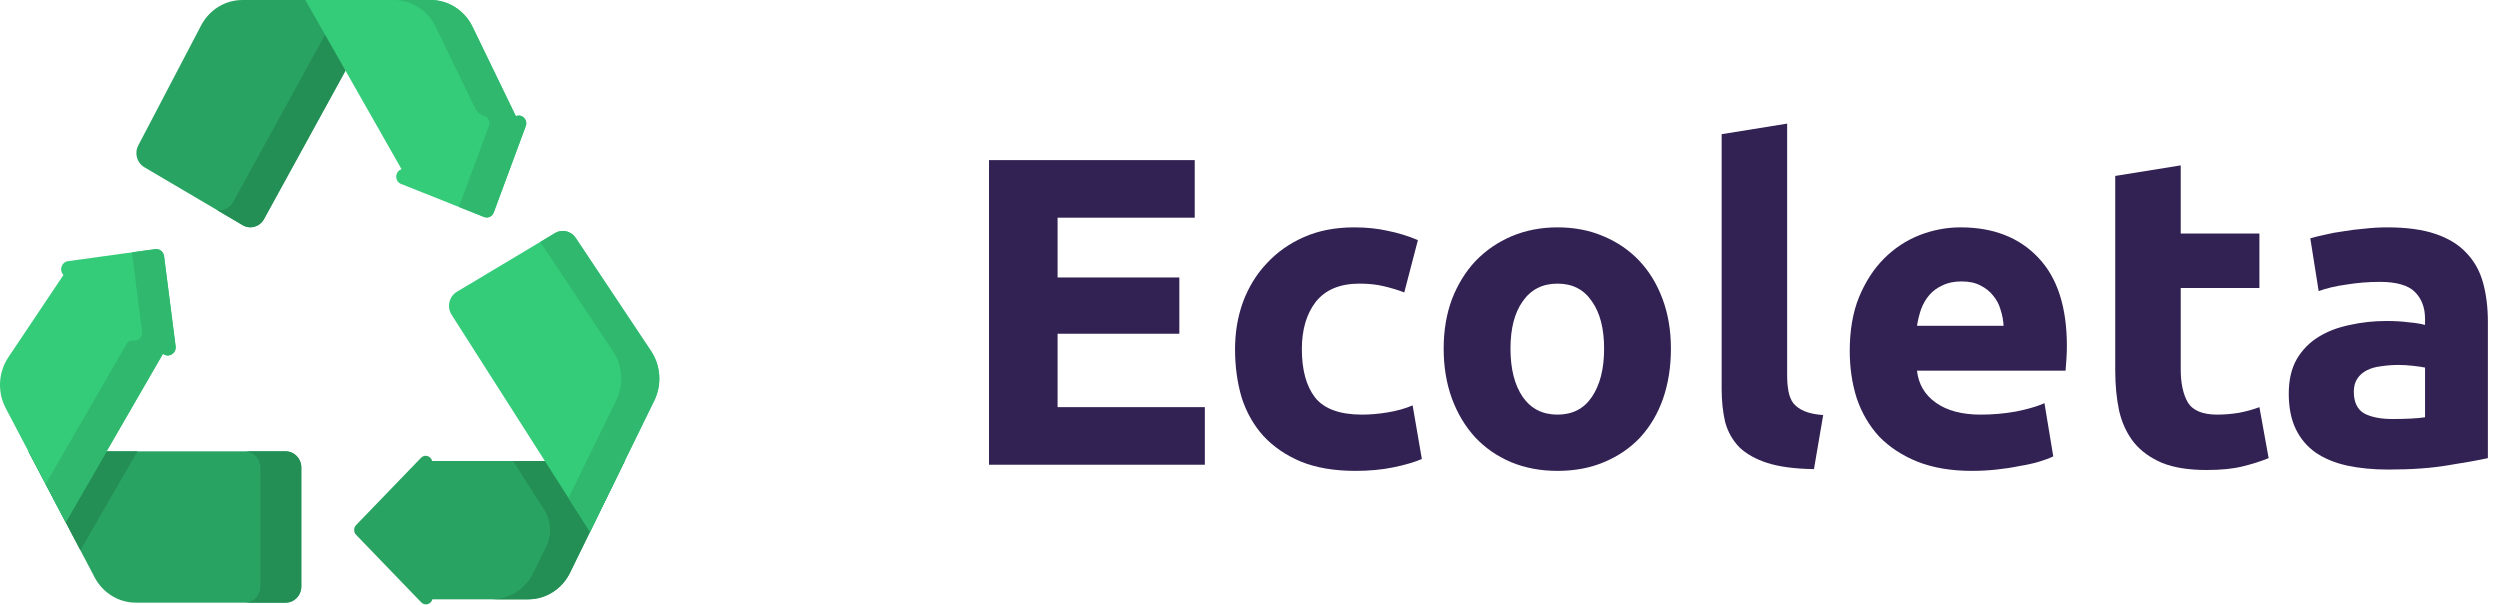
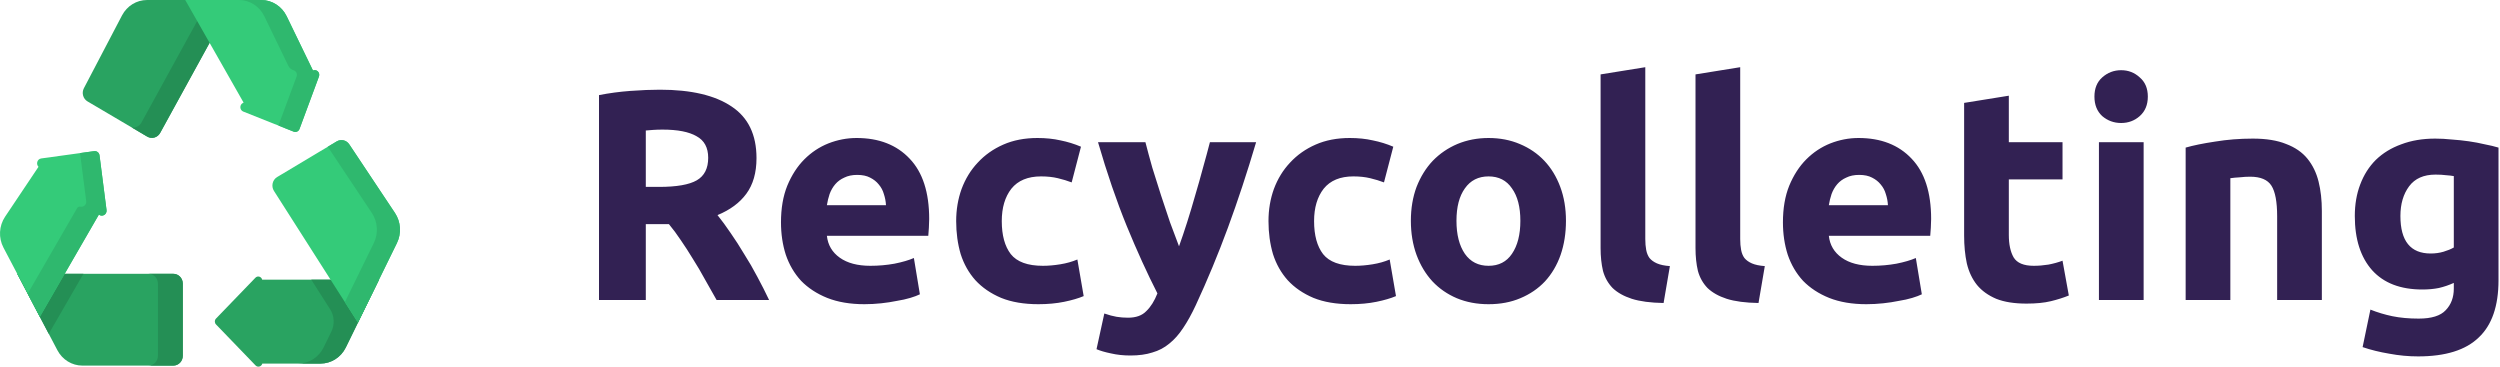
- <svg xmlns="http://www.w3.org/2000/svg" width="182" height="44" viewBox="0 0 182 44" fill="none">
-   <path d="M72 33.832V11.656H86.976V15.848H76.992V20.2H85.856V24.296H76.992V29.64H87.712V33.832H72Z" fill="#322153" />
-   <path d="M89.911 25.416C89.911 24.2 90.103 23.059 90.487 21.992C90.893 20.904 91.469 19.965 92.215 19.176C92.962 18.365 93.869 17.725 94.935 17.256C96.002 16.787 97.218 16.552 98.583 16.552C99.479 16.552 100.301 16.637 101.047 16.808C101.794 16.957 102.519 17.181 103.223 17.48L102.231 21.288C101.783 21.117 101.293 20.968 100.759 20.84C100.226 20.712 99.629 20.648 98.967 20.648C97.559 20.648 96.503 21.085 95.799 21.96C95.117 22.835 94.775 23.987 94.775 25.416C94.775 26.931 95.095 28.104 95.735 28.936C96.397 29.768 97.538 30.184 99.159 30.184C99.735 30.184 100.354 30.131 101.015 30.024C101.677 29.917 102.285 29.747 102.839 29.512L103.511 33.416C102.957 33.651 102.263 33.853 101.431 34.024C100.599 34.195 99.682 34.28 98.679 34.28C97.143 34.28 95.821 34.056 94.711 33.608C93.602 33.139 92.685 32.509 91.959 31.72C91.255 30.931 90.733 30.003 90.391 28.936C90.071 27.848 89.911 26.675 89.911 25.416Z" fill="#322153" />
-   <path d="M121.643 25.384C121.643 26.707 121.451 27.923 121.067 29.032C120.683 30.12 120.128 31.059 119.403 31.848C118.677 32.616 117.803 33.213 116.779 33.64C115.776 34.067 114.645 34.28 113.387 34.28C112.149 34.28 111.019 34.067 109.995 33.64C108.992 33.213 108.128 32.616 107.403 31.848C106.677 31.059 106.112 30.12 105.707 29.032C105.301 27.923 105.099 26.707 105.099 25.384C105.099 24.061 105.301 22.856 105.707 21.768C106.133 20.68 106.709 19.752 107.435 18.984C108.181 18.216 109.056 17.619 110.059 17.192C111.083 16.765 112.192 16.552 113.387 16.552C114.603 16.552 115.712 16.765 116.715 17.192C117.739 17.619 118.613 18.216 119.339 18.984C120.064 19.752 120.629 20.68 121.035 21.768C121.44 22.856 121.643 24.061 121.643 25.384ZM116.779 25.384C116.779 23.912 116.48 22.76 115.883 21.928C115.307 21.075 114.475 20.648 113.387 20.648C112.299 20.648 111.456 21.075 110.859 21.928C110.261 22.76 109.963 23.912 109.963 25.384C109.963 26.856 110.261 28.029 110.859 28.904C111.456 29.757 112.299 30.184 113.387 30.184C114.475 30.184 115.307 29.757 115.883 28.904C116.48 28.029 116.779 26.856 116.779 25.384Z" fill="#322153" />
-   <path d="M132.056 34.152C130.67 34.131 129.539 33.981 128.664 33.704C127.811 33.427 127.128 33.043 126.616 32.552C126.126 32.04 125.784 31.432 125.592 30.728C125.422 30.003 125.336 29.192 125.336 28.296V9.768L130.104 9V27.336C130.104 27.763 130.136 28.147 130.2 28.488C130.264 28.829 130.382 29.117 130.552 29.352C130.744 29.587 131.011 29.779 131.352 29.928C131.694 30.077 132.152 30.173 132.728 30.216L132.056 34.152Z" fill="#322153" />
-   <path d="M134.661 25.544C134.661 24.051 134.885 22.749 135.333 21.64C135.803 20.509 136.411 19.571 137.157 18.824C137.904 18.077 138.757 17.512 139.717 17.128C140.699 16.744 141.701 16.552 142.725 16.552C145.115 16.552 147.003 17.288 148.389 18.76C149.776 20.211 150.469 22.355 150.469 25.192C150.469 25.469 150.459 25.779 150.437 26.12C150.416 26.44 150.395 26.728 150.373 26.984H139.557C139.664 27.965 140.123 28.744 140.933 29.32C141.744 29.896 142.832 30.184 144.197 30.184C145.072 30.184 145.925 30.109 146.757 29.96C147.611 29.789 148.304 29.587 148.837 29.352L149.477 33.224C149.221 33.352 148.88 33.48 148.453 33.608C148.027 33.736 147.547 33.843 147.013 33.928C146.501 34.035 145.947 34.12 145.349 34.184C144.752 34.248 144.155 34.28 143.557 34.28C142.043 34.28 140.72 34.056 139.589 33.608C138.48 33.16 137.552 32.552 136.805 31.784C136.08 30.995 135.536 30.067 135.173 29C134.832 27.933 134.661 26.781 134.661 25.544ZM145.861 23.72C145.84 23.315 145.765 22.92 145.637 22.536C145.531 22.152 145.349 21.811 145.093 21.512C144.859 21.213 144.549 20.968 144.165 20.776C143.803 20.584 143.344 20.488 142.789 20.488C142.256 20.488 141.797 20.584 141.413 20.776C141.029 20.947 140.709 21.181 140.453 21.48C140.197 21.779 139.995 22.131 139.845 22.536C139.717 22.92 139.621 23.315 139.557 23.72H145.861Z" fill="#322153" />
-   <path d="M153.989 12.808L158.757 12.04V17H164.485V20.968H158.757V26.888C158.757 27.891 158.927 28.691 159.269 29.288C159.631 29.885 160.346 30.184 161.413 30.184C161.925 30.184 162.447 30.141 162.981 30.056C163.535 29.949 164.037 29.811 164.485 29.64L165.157 33.352C164.581 33.587 163.941 33.789 163.237 33.96C162.533 34.131 161.669 34.216 160.645 34.216C159.343 34.216 158.266 34.045 157.413 33.704C156.559 33.341 155.877 32.851 155.365 32.232C154.853 31.592 154.49 30.824 154.277 29.928C154.085 29.032 153.989 28.04 153.989 26.952V12.808Z" fill="#322153" />
-   <path d="M174.174 30.504C174.644 30.504 175.092 30.493 175.519 30.472C175.945 30.451 176.286 30.419 176.543 30.376V26.76C176.351 26.717 176.062 26.675 175.678 26.632C175.294 26.589 174.942 26.568 174.622 26.568C174.174 26.568 173.748 26.6 173.342 26.664C172.958 26.707 172.617 26.803 172.318 26.952C172.02 27.101 171.785 27.304 171.615 27.56C171.444 27.816 171.358 28.136 171.358 28.52C171.358 29.267 171.604 29.789 172.094 30.088C172.606 30.365 173.3 30.504 174.174 30.504ZM173.79 16.552C175.198 16.552 176.372 16.712 177.311 17.032C178.249 17.352 178.996 17.811 179.55 18.408C180.126 19.005 180.532 19.731 180.767 20.584C181.001 21.437 181.118 22.387 181.118 23.432V33.352C180.436 33.501 179.487 33.672 178.271 33.864C177.054 34.077 175.582 34.184 173.854 34.184C172.767 34.184 171.775 34.088 170.879 33.896C170.004 33.704 169.246 33.395 168.606 32.968C167.966 32.52 167.476 31.944 167.134 31.24C166.793 30.536 166.622 29.672 166.622 28.648C166.622 27.667 166.814 26.835 167.199 26.152C167.604 25.469 168.137 24.925 168.799 24.52C169.46 24.115 170.217 23.827 171.071 23.656C171.924 23.464 172.809 23.368 173.727 23.368C174.345 23.368 174.889 23.4 175.358 23.464C175.849 23.507 176.244 23.571 176.543 23.656V23.208C176.543 22.397 176.297 21.747 175.807 21.256C175.316 20.765 174.463 20.52 173.246 20.52C172.436 20.52 171.636 20.584 170.846 20.712C170.057 20.819 169.374 20.979 168.799 21.192L168.19 17.352C168.468 17.267 168.809 17.181 169.215 17.096C169.641 16.989 170.1 16.904 170.59 16.84C171.081 16.755 171.593 16.691 172.127 16.648C172.681 16.584 173.236 16.552 173.79 16.552Z" fill="#322153" />
-   <path d="M14.642 1.85L10.067 10.586C9.772 11.15 9.966 11.855 10.505 12.172L17.668 16.392C18.214 16.714 18.908 16.516 19.218 15.95L27.974 0.001H17.64C16.389 0.001 15.239 0.71 14.642 1.85Z" fill="#29A361" />
-   <path d="M27.974 0L19.218 15.95C18.907 16.515 18.214 16.714 17.668 16.392L15.798 15.291C16.254 15.367 16.728 15.15 16.97 14.71L25.047 0H27.974Z" fill="#248F55" />
-   <path d="M37.555 8.459L34.4 1.949C33.821 0.755 32.641 0.001 31.351 0.001H22.228L29.233 12.317C29.21 12.327 29.187 12.338 29.164 12.349C28.723 12.554 28.741 13.209 29.192 13.389L35.241 15.796C35.521 15.908 35.836 15.762 35.943 15.472L38.275 9.18C38.447 8.714 37.995 8.265 37.555 8.459Z" fill="#34CB79" />
-   <path d="M38.275 9.179L35.943 15.472C35.836 15.763 35.521 15.908 35.241 15.796L33.41 15.067L35.592 9.179C35.716 8.845 35.518 8.52 35.234 8.435C34.963 8.353 34.732 8.17 34.606 7.909L31.716 1.949C31.138 0.755 29.959 0 28.669 0H31.351C32.641 0 33.82 0.755 34.399 1.949L37.555 8.459C37.995 8.265 38.447 8.714 38.275 9.179Z" fill="#2FB86E" />
+ <svg xmlns="http://www.w3.org/2000/svg" width="300" height="44" viewBox="0 0 300 44" fill="none">
+   <path d="M79.188 10.764C82.932 10.764 85.8 11.436 87.792 12.78C89.784 14.1 90.78 16.164 90.78 18.972C90.78 20.724 90.372 22.152 89.556 23.256C88.764 24.336 87.612 25.188 86.1 25.812C86.604 26.436 87.132 27.156 87.684 27.972C88.236 28.764 88.776 29.604 89.304 30.492C89.856 31.356 90.384 32.268 90.888 33.228C91.392 34.164 91.86 35.088 92.292 36H85.992C85.536 35.184 85.068 34.356 84.588 33.516C84.132 32.676 83.652 31.86 83.148 31.068C82.668 30.276 82.188 29.532 81.708 28.836C81.228 28.116 80.748 27.468 80.268 26.892H77.496V36H71.88V11.412C73.104 11.172 74.364 11.004 75.66 10.908C76.98 10.812 78.156 10.764 79.188 10.764ZM79.512 15.552C79.104 15.552 78.732 15.564 78.396 15.588C78.084 15.612 77.784 15.636 77.496 15.66V22.428H79.08C81.192 22.428 82.704 22.164 83.616 21.636C84.528 21.108 84.984 20.208 84.984 18.936C84.984 17.712 84.516 16.848 83.58 16.344C82.668 15.816 81.312 15.552 79.512 15.552ZM93.718 26.676C93.718 24.996 93.97 23.532 94.474 22.284C95.002 21.012 95.686 19.956 96.526 19.116C97.366 18.276 98.326 17.64 99.406 17.208C100.51 16.776 101.638 16.56 102.79 16.56C105.478 16.56 107.602 17.388 109.162 19.044C110.722 20.676 111.502 23.088 111.502 26.28C111.502 26.592 111.49 26.94 111.466 27.324C111.442 27.684 111.418 28.008 111.394 28.296H99.226C99.346 29.4 99.862 30.276 100.774 30.924C101.686 31.572 102.91 31.896 104.446 31.896C105.43 31.896 106.39 31.812 107.326 31.644C108.286 31.452 109.066 31.224 109.666 30.96L110.386 35.316C110.098 35.46 109.714 35.604 109.234 35.748C108.754 35.892 108.214 36.012 107.614 36.108C107.038 36.228 106.414 36.324 105.742 36.396C105.07 36.468 104.398 36.504 103.726 36.504C102.022 36.504 100.534 36.252 99.262 35.748C98.014 35.244 96.97 34.56 96.13 33.696C95.314 32.808 94.702 31.764 94.294 30.564C93.91 29.364 93.718 28.068 93.718 26.676ZM106.318 24.624C106.294 24.168 106.21 23.724 106.066 23.292C105.946 22.86 105.742 22.476 105.454 22.14C105.19 21.804 104.842 21.528 104.41 21.312C104.002 21.096 103.486 20.988 102.862 20.988C102.262 20.988 101.746 21.096 101.314 21.312C100.882 21.504 100.522 21.768 100.234 22.104C99.946 22.44 99.718 22.836 99.55 23.292C99.406 23.724 99.298 24.168 99.226 24.624H106.318ZM114.741 26.532C114.741 25.164 114.957 23.88 115.389 22.68C115.845 21.456 116.493 20.4 117.333 19.512C118.173 18.6 119.193 17.88 120.393 17.352C121.593 16.824 122.961 16.56 124.497 16.56C125.505 16.56 126.429 16.656 127.269 16.848C128.109 17.016 128.925 17.268 129.717 17.604L128.601 21.888C128.097 21.696 127.545 21.528 126.945 21.384C126.345 21.24 125.673 21.168 124.929 21.168C123.345 21.168 122.157 21.66 121.365 22.644C120.597 23.628 120.213 24.924 120.213 26.532C120.213 28.236 120.573 29.556 121.293 30.492C122.037 31.428 123.321 31.896 125.145 31.896C125.793 31.896 126.489 31.836 127.233 31.716C127.977 31.596 128.661 31.404 129.285 31.14L130.041 35.532C129.417 35.796 128.637 36.024 127.701 36.216C126.765 36.408 125.733 36.504 124.605 36.504C122.877 36.504 121.389 36.252 120.141 35.748C118.893 35.22 117.861 34.512 117.045 33.624C116.253 32.736 115.665 31.692 115.281 30.492C114.921 29.268 114.741 27.948 114.741 26.532ZM150.734 17.064C149.654 20.712 148.526 24.132 147.35 27.324C146.174 30.516 144.89 33.612 143.498 36.612C142.994 37.692 142.49 38.604 141.986 39.348C141.482 40.116 140.93 40.74 140.33 41.22C139.73 41.724 139.046 42.084 138.278 42.3C137.534 42.54 136.658 42.66 135.65 42.66C134.81 42.66 134.03 42.576 133.31 42.408C132.614 42.264 132.038 42.096 131.582 41.904L132.518 37.62C133.07 37.812 133.562 37.944 133.994 38.016C134.426 38.088 134.882 38.124 135.362 38.124C136.322 38.124 137.054 37.86 137.558 37.332C138.086 36.828 138.53 36.12 138.89 35.208C137.666 32.808 136.442 30.12 135.218 27.144C133.994 24.144 132.842 20.784 131.762 17.064H137.45C137.69 18 137.966 19.02 138.278 20.124C138.614 21.204 138.962 22.308 139.322 23.436C139.682 24.54 140.042 25.62 140.402 26.676C140.786 27.732 141.146 28.692 141.482 29.556C141.794 28.692 142.118 27.732 142.454 26.676C142.79 25.62 143.114 24.54 143.426 23.436C143.762 22.308 144.074 21.204 144.362 20.124C144.674 19.02 144.95 18 145.19 17.064H150.734ZM152.218 26.532C152.218 25.164 152.434 23.88 152.866 22.68C153.322 21.456 153.97 20.4 154.81 19.512C155.65 18.6 156.67 17.88 157.87 17.352C159.07 16.824 160.438 16.56 161.974 16.56C162.982 16.56 163.906 16.656 164.746 16.848C165.586 17.016 166.402 17.268 167.194 17.604L166.078 21.888C165.574 21.696 165.022 21.528 164.422 21.384C163.822 21.24 163.15 21.168 162.406 21.168C160.822 21.168 159.634 21.66 158.842 22.644C158.074 23.628 157.69 24.924 157.69 26.532C157.69 28.236 158.05 29.556 158.77 30.492C159.514 31.428 160.798 31.896 162.622 31.896C163.27 31.896 163.966 31.836 164.71 31.716C165.454 31.596 166.138 31.404 166.762 31.14L167.518 35.532C166.894 35.796 166.114 36.024 165.178 36.216C164.242 36.408 163.21 36.504 162.082 36.504C160.354 36.504 158.866 36.252 157.618 35.748C156.37 35.22 155.338 34.512 154.522 33.624C153.73 32.736 153.142 31.692 152.758 30.492C152.398 29.268 152.218 27.948 152.218 26.532ZM187.916 26.496C187.916 27.984 187.7 29.352 187.268 30.6C186.836 31.824 186.212 32.88 185.396 33.768C184.58 34.632 183.596 35.304 182.444 35.784C181.316 36.264 180.044 36.504 178.628 36.504C177.236 36.504 175.964 36.264 174.812 35.784C173.684 35.304 172.712 34.632 171.896 33.768C171.08 32.88 170.444 31.824 169.988 30.6C169.532 29.352 169.304 27.984 169.304 26.496C169.304 25.008 169.532 23.652 169.988 22.428C170.468 21.204 171.116 20.16 171.932 19.296C172.772 18.432 173.756 17.76 174.884 17.28C176.036 16.8 177.284 16.56 178.628 16.56C179.996 16.56 181.244 16.8 182.372 17.28C183.524 17.76 184.508 18.432 185.324 19.296C186.14 20.16 186.776 21.204 187.232 22.428C187.688 23.652 187.916 25.008 187.916 26.496ZM182.444 26.496C182.444 24.84 182.108 23.544 181.436 22.608C180.788 21.648 179.852 21.168 178.628 21.168C177.404 21.168 176.456 21.648 175.784 22.608C175.112 23.544 174.776 24.84 174.776 26.496C174.776 28.152 175.112 29.472 175.784 30.456C176.456 31.416 177.404 31.896 178.628 31.896C179.852 31.896 180.788 31.416 181.436 30.456C182.108 29.472 182.444 28.152 182.444 26.496ZM199.631 36.36C198.071 36.336 196.799 36.168 195.815 35.856C194.855 35.544 194.087 35.112 193.511 34.56C192.959 33.984 192.575 33.3 192.359 32.508C192.167 31.692 192.071 30.78 192.071 29.772V8.928L197.435 8.064V28.692C197.435 29.172 197.471 29.604 197.543 29.988C197.615 30.372 197.747 30.696 197.939 30.96C198.155 31.224 198.455 31.44 198.839 31.608C199.223 31.776 199.739 31.884 200.387 31.932L199.631 36.36ZM211.021 36.36C209.461 36.336 208.189 36.168 207.205 35.856C206.245 35.544 205.477 35.112 204.901 34.56C204.349 33.984 203.965 33.3 203.749 32.508C203.557 31.692 203.461 30.78 203.461 29.772V8.928L208.825 8.064V28.692C208.825 29.172 208.861 29.604 208.933 29.988C209.005 30.372 209.137 30.696 209.329 30.96C209.545 31.224 209.845 31.44 210.229 31.608C210.613 31.776 211.129 31.884 211.777 31.932L211.021 36.36ZM213.952 26.676C213.952 24.996 214.204 23.532 214.708 22.284C215.236 21.012 215.92 19.956 216.76 19.116C217.6 18.276 218.56 17.64 219.64 17.208C220.744 16.776 221.872 16.56 223.024 16.56C225.712 16.56 227.836 17.388 229.396 19.044C230.956 20.676 231.736 23.088 231.736 26.28C231.736 26.592 231.724 26.94 231.7 27.324C231.676 27.684 231.652 28.008 231.628 28.296H219.46C219.58 29.4 220.096 30.276 221.008 30.924C221.92 31.572 223.144 31.896 224.68 31.896C225.664 31.896 226.624 31.812 227.56 31.644C228.52 31.452 229.3 31.224 229.9 30.96L230.62 35.316C230.332 35.46 229.948 35.604 229.468 35.748C228.988 35.892 228.448 36.012 227.848 36.108C227.272 36.228 226.648 36.324 225.976 36.396C225.304 36.468 224.632 36.504 223.96 36.504C222.256 36.504 220.768 36.252 219.496 35.748C218.248 35.244 217.204 34.56 216.364 33.696C215.548 32.808 214.936 31.764 214.528 30.564C214.144 29.364 213.952 28.068 213.952 26.676ZM226.552 24.624C226.528 24.168 226.444 23.724 226.3 23.292C226.18 22.86 225.976 22.476 225.688 22.14C225.424 21.804 225.076 21.528 224.644 21.312C224.236 21.096 223.72 20.988 223.096 20.988C222.496 20.988 221.98 21.096 221.548 21.312C221.116 21.504 220.756 21.768 220.468 22.104C220.18 22.44 219.952 22.836 219.784 23.292C219.64 23.724 219.532 24.168 219.46 24.624H226.552ZM235.695 12.348L241.059 11.484V17.064H247.503V21.528H241.059V28.188C241.059 29.316 241.251 30.216 241.635 30.888C242.043 31.56 242.847 31.896 244.047 31.896C244.623 31.896 245.211 31.848 245.811 31.752C246.435 31.632 246.999 31.476 247.503 31.284L248.259 35.46C247.611 35.724 246.891 35.952 246.099 36.144C245.307 36.336 244.335 36.432 243.183 36.432C241.719 36.432 240.507 36.24 239.547 35.856C238.587 35.448 237.819 34.896 237.243 34.2C236.667 33.48 236.259 32.616 236.019 31.608C235.803 30.6 235.695 29.484 235.695 28.26V12.348ZM257.236 36H251.872V17.064H257.236V36ZM257.74 11.592C257.74 12.576 257.416 13.356 256.768 13.932C256.144 14.484 255.4 14.76 254.536 14.76C253.672 14.76 252.916 14.484 252.268 13.932C251.644 13.356 251.332 12.576 251.332 11.592C251.332 10.608 251.644 9.84 252.268 9.288C252.916 8.712 253.672 8.424 254.536 8.424C255.4 8.424 256.144 8.712 256.768 9.288C257.416 9.84 257.74 10.608 257.74 11.592ZM262.278 17.712C263.19 17.448 264.366 17.208 265.806 16.992C267.246 16.752 268.758 16.632 270.342 16.632C271.95 16.632 273.282 16.848 274.338 17.28C275.418 17.688 276.27 18.276 276.894 19.044C277.518 19.812 277.962 20.724 278.226 21.78C278.49 22.836 278.622 24.012 278.622 25.308V36H273.258V25.956C273.258 24.228 273.03 23.004 272.574 22.284C272.118 21.564 271.266 21.204 270.018 21.204C269.634 21.204 269.226 21.228 268.794 21.276C268.362 21.3 267.978 21.336 267.642 21.384V36H262.278V17.712ZM288.049 25.92C288.049 28.92 289.261 30.42 291.685 30.42C292.237 30.42 292.753 30.348 293.233 30.204C293.713 30.06 294.121 29.892 294.457 29.7V21.132C294.193 21.084 293.881 21.048 293.521 21.024C293.161 20.976 292.741 20.952 292.261 20.952C290.845 20.952 289.789 21.42 289.093 22.356C288.397 23.292 288.049 24.48 288.049 25.92ZM299.821 33.624C299.821 36.72 299.029 39.012 297.445 40.5C295.885 42.012 293.461 42.768 290.173 42.768C289.021 42.768 287.869 42.66 286.717 42.444C285.565 42.252 284.497 41.988 283.513 41.652L284.449 37.152C285.289 37.488 286.165 37.752 287.077 37.944C288.013 38.136 289.069 38.232 290.245 38.232C291.781 38.232 292.861 37.896 293.485 37.224C294.133 36.552 294.457 35.688 294.457 34.632V33.948C293.881 34.212 293.281 34.416 292.657 34.56C292.057 34.68 291.397 34.74 290.677 34.74C288.061 34.74 286.057 33.972 284.665 32.436C283.273 30.876 282.577 28.704 282.577 25.92C282.577 24.528 282.793 23.268 283.225 22.14C283.657 20.988 284.281 20.004 285.097 19.188C285.937 18.372 286.957 17.748 288.157 17.316C289.357 16.86 290.713 16.632 292.225 16.632C292.873 16.632 293.533 16.668 294.205 16.74C294.901 16.788 295.585 16.86 296.257 16.956C296.929 17.052 297.565 17.172 298.165 17.316C298.789 17.436 299.341 17.568 299.821 17.712V33.624Z" fill="#322153" />
+   <path d="M14.642 1.85L10.067 10.586C9.772 11.15 9.966 11.855 10.505 12.172L17.668 16.392C18.214 16.714 18.908 16.516 19.218 15.95L27.974 0.001H17.64C16.389 0.001 15.239 0.71 14.642 1.85V1.85Z" fill="#29A361" />
+   <path d="M27.974 0L19.218 15.95C18.907 16.515 18.214 16.714 17.668 16.392L15.799 15.291C16.254 15.367 16.729 15.15 16.97 14.71L25.047 0H27.974Z" fill="#248F55" />
+   <path d="M37.555 8.459L34.4 1.949C33.821 0.755 32.641 0.001 31.351 0.001H22.228L29.233 12.317C29.21 12.327 29.187 12.338 29.164 12.349C28.723 12.554 28.741 13.209 29.192 13.389L35.241 15.796C35.521 15.908 35.836 15.762 35.943 15.472L38.275 9.18C38.447 8.714 37.995 8.265 37.555 8.459V8.459Z" fill="#34CB79" />
+   <path d="M38.275 9.179L35.943 15.472C35.836 15.763 35.521 15.908 35.241 15.796L33.411 15.067L35.592 9.179C35.717 8.845 35.518 8.52 35.234 8.435C34.964 8.353 34.732 8.17 34.606 7.909L31.717 1.949C31.138 0.755 29.959 0 28.669 0H31.352C32.641 0 33.82 0.755 34.4 1.949L37.555 8.459C37.995 8.265 38.447 8.714 38.275 9.179Z" fill="#2FB86E" />
  <path d="M31.459 33.559C31.374 33.198 30.924 33.043 30.65 33.328L25.922 38.227C25.734 38.422 25.734 38.739 25.922 38.934L30.668 43.853C30.941 44.135 31.386 43.984 31.476 43.629H38.455C39.74 43.629 40.916 42.881 41.497 41.693L45.479 33.559H31.459V33.559Z" fill="#29A361" />
  <path d="M37.351 33.559L39.614 37.108C40.125 37.91 40.182 38.935 39.762 39.793L38.831 41.694C38.251 42.881 37.075 43.629 35.79 43.629H38.455C39.739 43.629 40.916 42.881 41.497 41.694L45.479 33.559H37.351V33.559Z" fill="#248F55" />
  <path d="M21.935 42.694V34.036C21.935 33.385 21.426 32.857 20.798 32.857H2.068L6.888 42.028C7.486 43.165 8.635 43.872 9.884 43.872H20.798C21.426 43.872 21.935 43.345 21.935 42.694Z" fill="#29A361" />
  <path d="M10.011 32.858L5.852 40.057L2.068 32.858H10.011Z" fill="#248F55" />
-   <path d="M21.935 34.036V42.694C21.935 43.345 21.426 43.872 20.798 43.872H17.815C18.443 43.872 18.952 43.345 18.952 42.694V34.036C18.952 33.385 18.443 32.858 17.815 32.858H20.798C21.426 32.858 21.935 33.385 21.935 34.036Z" fill="#248F55" />
+   <path d="M21.935 34.036V42.694C21.935 43.345 21.426 43.872 20.799 43.872H17.815C18.443 43.872 18.952 43.345 18.952 42.694V34.036C18.952 33.385 18.443 32.858 17.815 32.858H20.799C21.426 32.858 21.935 33.385 21.935 34.036Z" fill="#248F55" />
  <path d="M12.785 25.207L11.944 18.647C11.902 18.323 11.615 18.095 11.302 18.138L4.948 19.013C4.469 19.079 4.291 19.682 4.619 20.018L0.609 26.008C-0.127 27.106 -0.201 28.54 0.416 29.714L4.78 38.017L11.865 25.751C11.868 25.753 11.87 25.755 11.873 25.757C12.277 26.075 12.851 25.728 12.785 25.207Z" fill="#34CB79" />
-   <path d="M11.873 25.757C11.87 25.755 11.868 25.753 11.866 25.751L4.78 38.016L3.322 35.244L9.09 25.259L9.25 24.982C9.337 24.83 9.508 24.765 9.675 24.798C9.676 24.799 9.677 24.799 9.678 24.799C10.033 24.865 10.398 24.558 10.344 24.136L9.605 18.371L11.302 18.138C11.614 18.095 11.902 18.323 11.944 18.646L12.785 25.207C12.852 25.729 12.277 26.075 11.873 25.757Z" fill="#2FB86E" />
-   <path d="M47.396 25.557L41.91 17.32C41.574 16.814 40.919 16.662 40.406 16.968L33.257 21.244C32.69 21.583 32.516 22.348 32.877 22.914L42.955 38.715L47.631 29.164C48.197 28.008 48.106 26.624 47.396 25.557Z" fill="#34CB79" />
-   <path d="M47.63 29.165L42.954 38.715L41.386 36.255L44.857 29.164C45.423 28.008 45.333 26.624 44.622 25.557L39.331 17.612L40.406 16.969C40.919 16.661 41.574 16.814 41.91 17.32L47.396 25.557C48.107 26.624 48.196 28.009 47.63 29.165Z" fill="#2FB86E" />
+   <path d="M11.873 25.757C11.87 25.755 11.868 25.753 11.866 25.751L4.78 38.016L3.322 35.244L9.09 25.259L9.25 24.982C9.337 24.83 9.508 24.765 9.675 24.798C9.676 24.799 9.677 24.799 9.678 24.799C10.033 24.865 10.398 24.558 10.344 24.136L9.605 18.371L11.302 18.138C11.614 18.095 11.902 18.323 11.944 18.646L12.785 25.207C12.852 25.729 12.277 26.075 11.873 25.757V25.757Z" fill="#2FB86E" />
+   <path d="M47.396 25.557L41.911 17.32C41.574 16.814 40.919 16.662 40.406 16.968L33.258 21.244C32.69 21.583 32.516 22.348 32.877 22.914L42.955 38.715L47.631 29.164C48.197 28.008 48.107 26.624 47.396 25.557V25.557Z" fill="#34CB79" />
+   <path d="M47.631 29.165L42.955 38.715L41.386 36.255L44.857 29.164C45.423 28.008 45.333 26.624 44.623 25.557L39.331 17.612L40.407 16.969C40.92 16.661 41.575 16.814 41.911 17.32L47.396 25.557C48.107 26.624 48.197 28.009 47.631 29.165V29.165Z" fill="#2FB86E" />
</svg>
